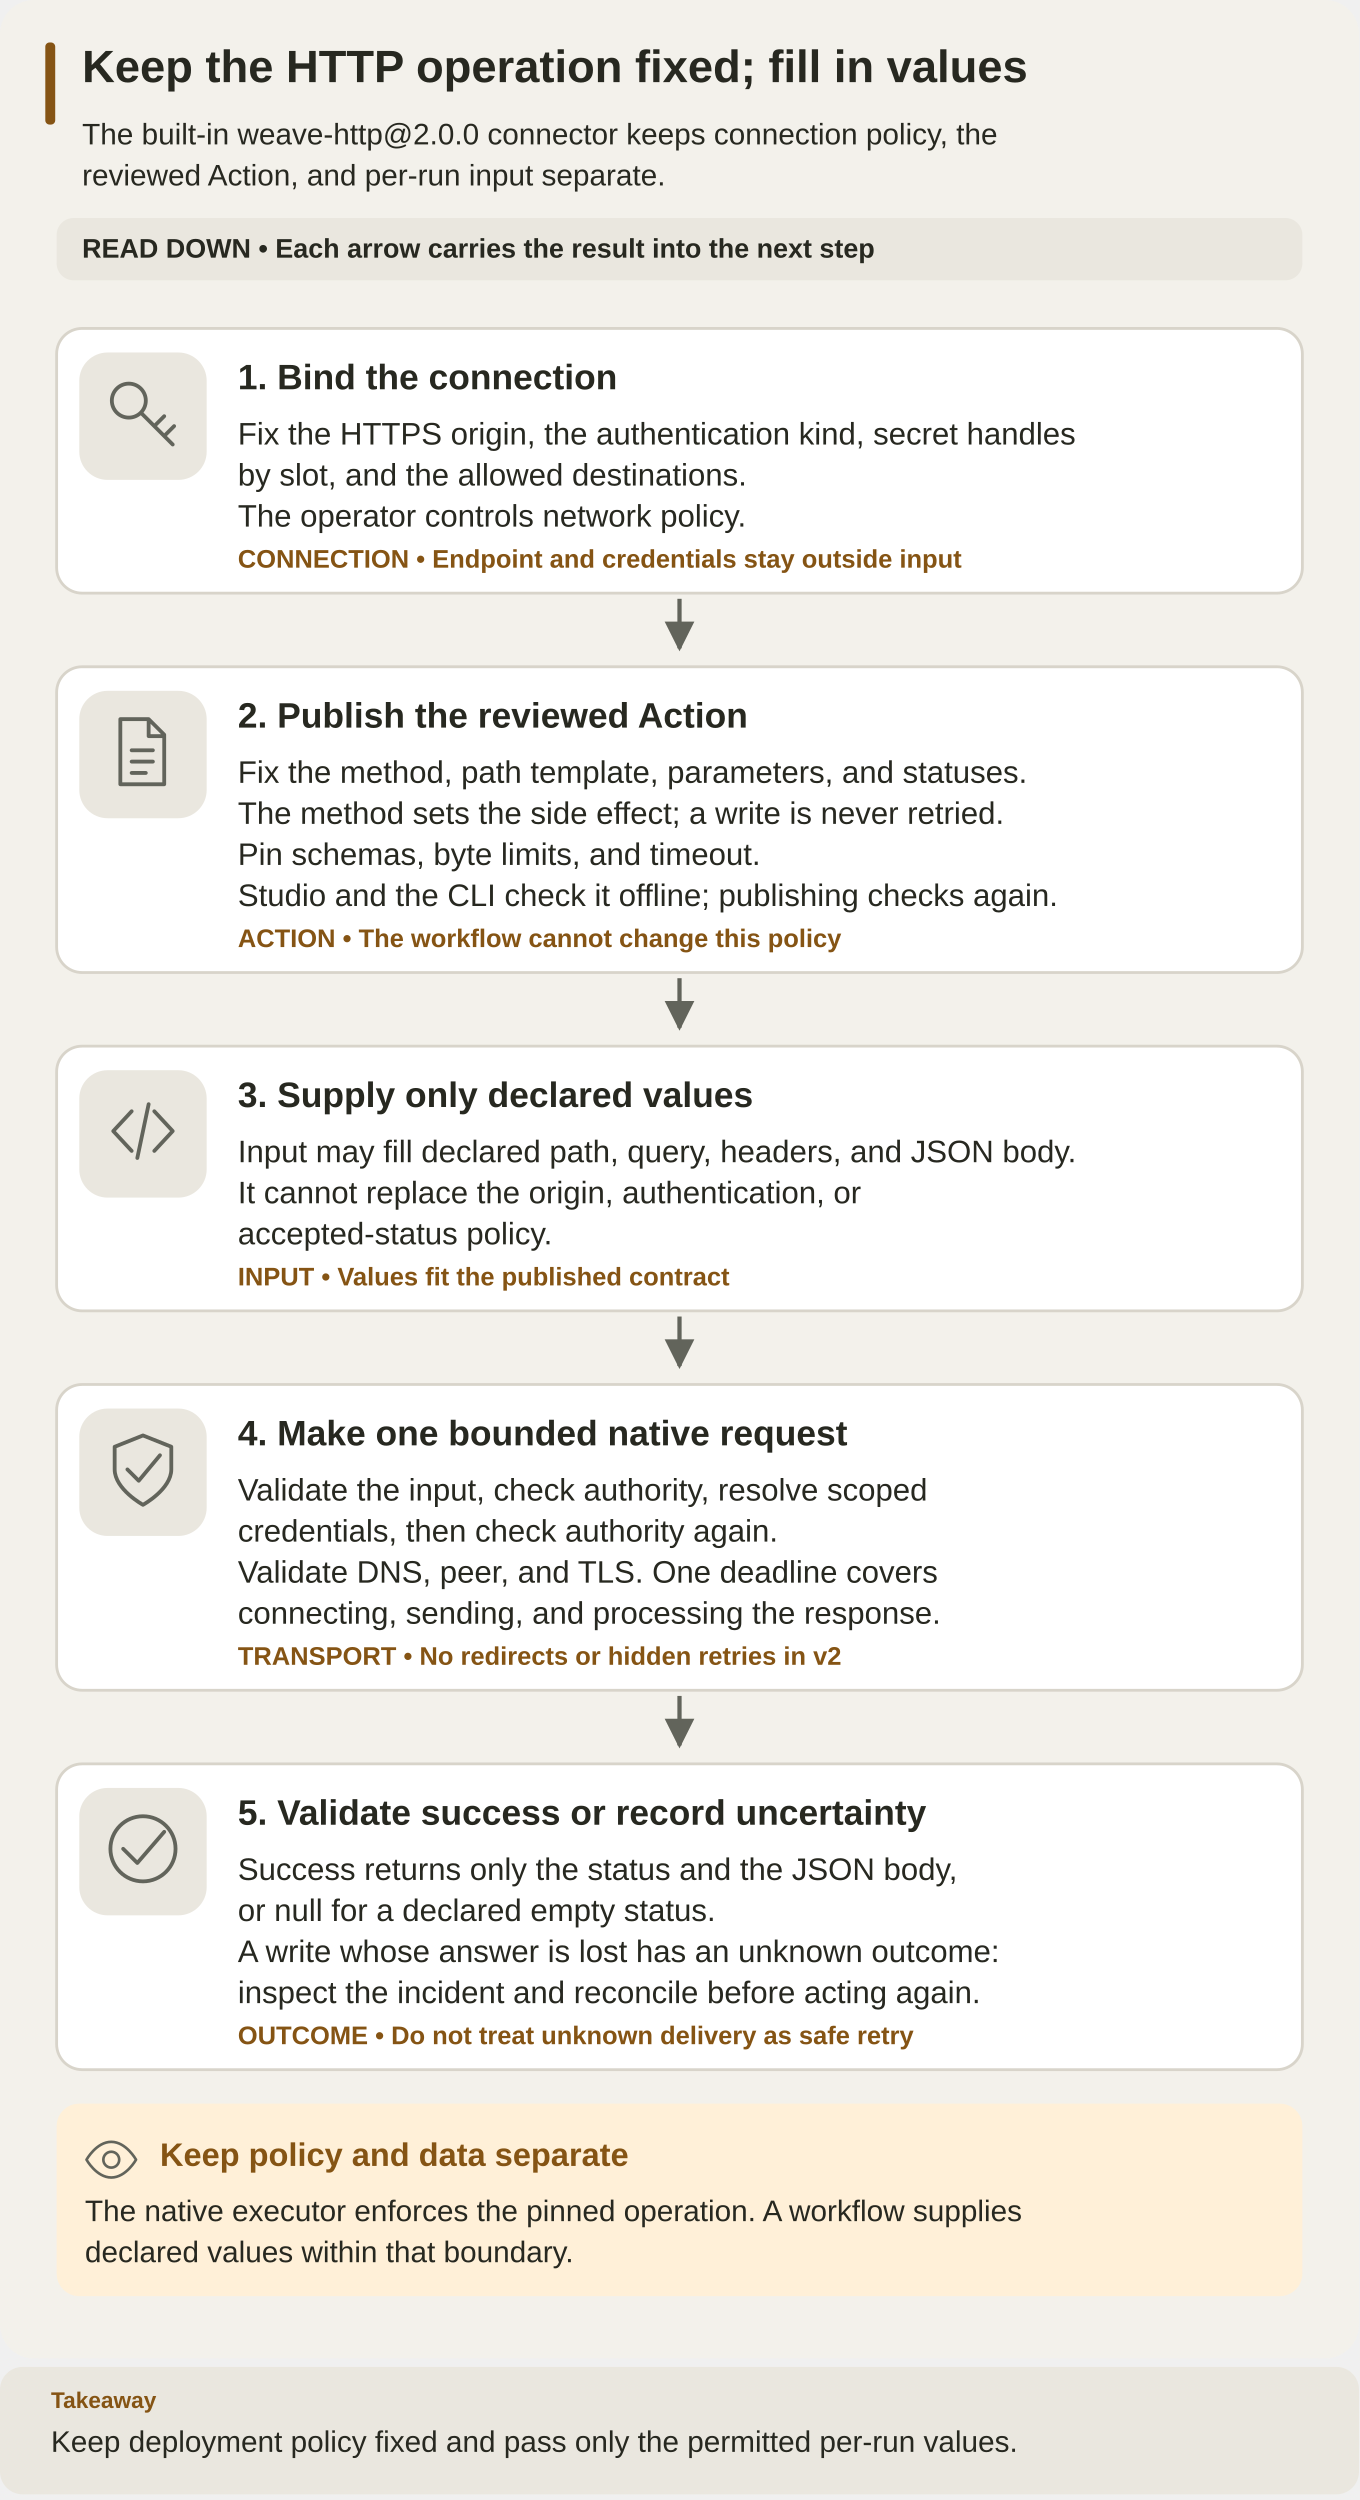
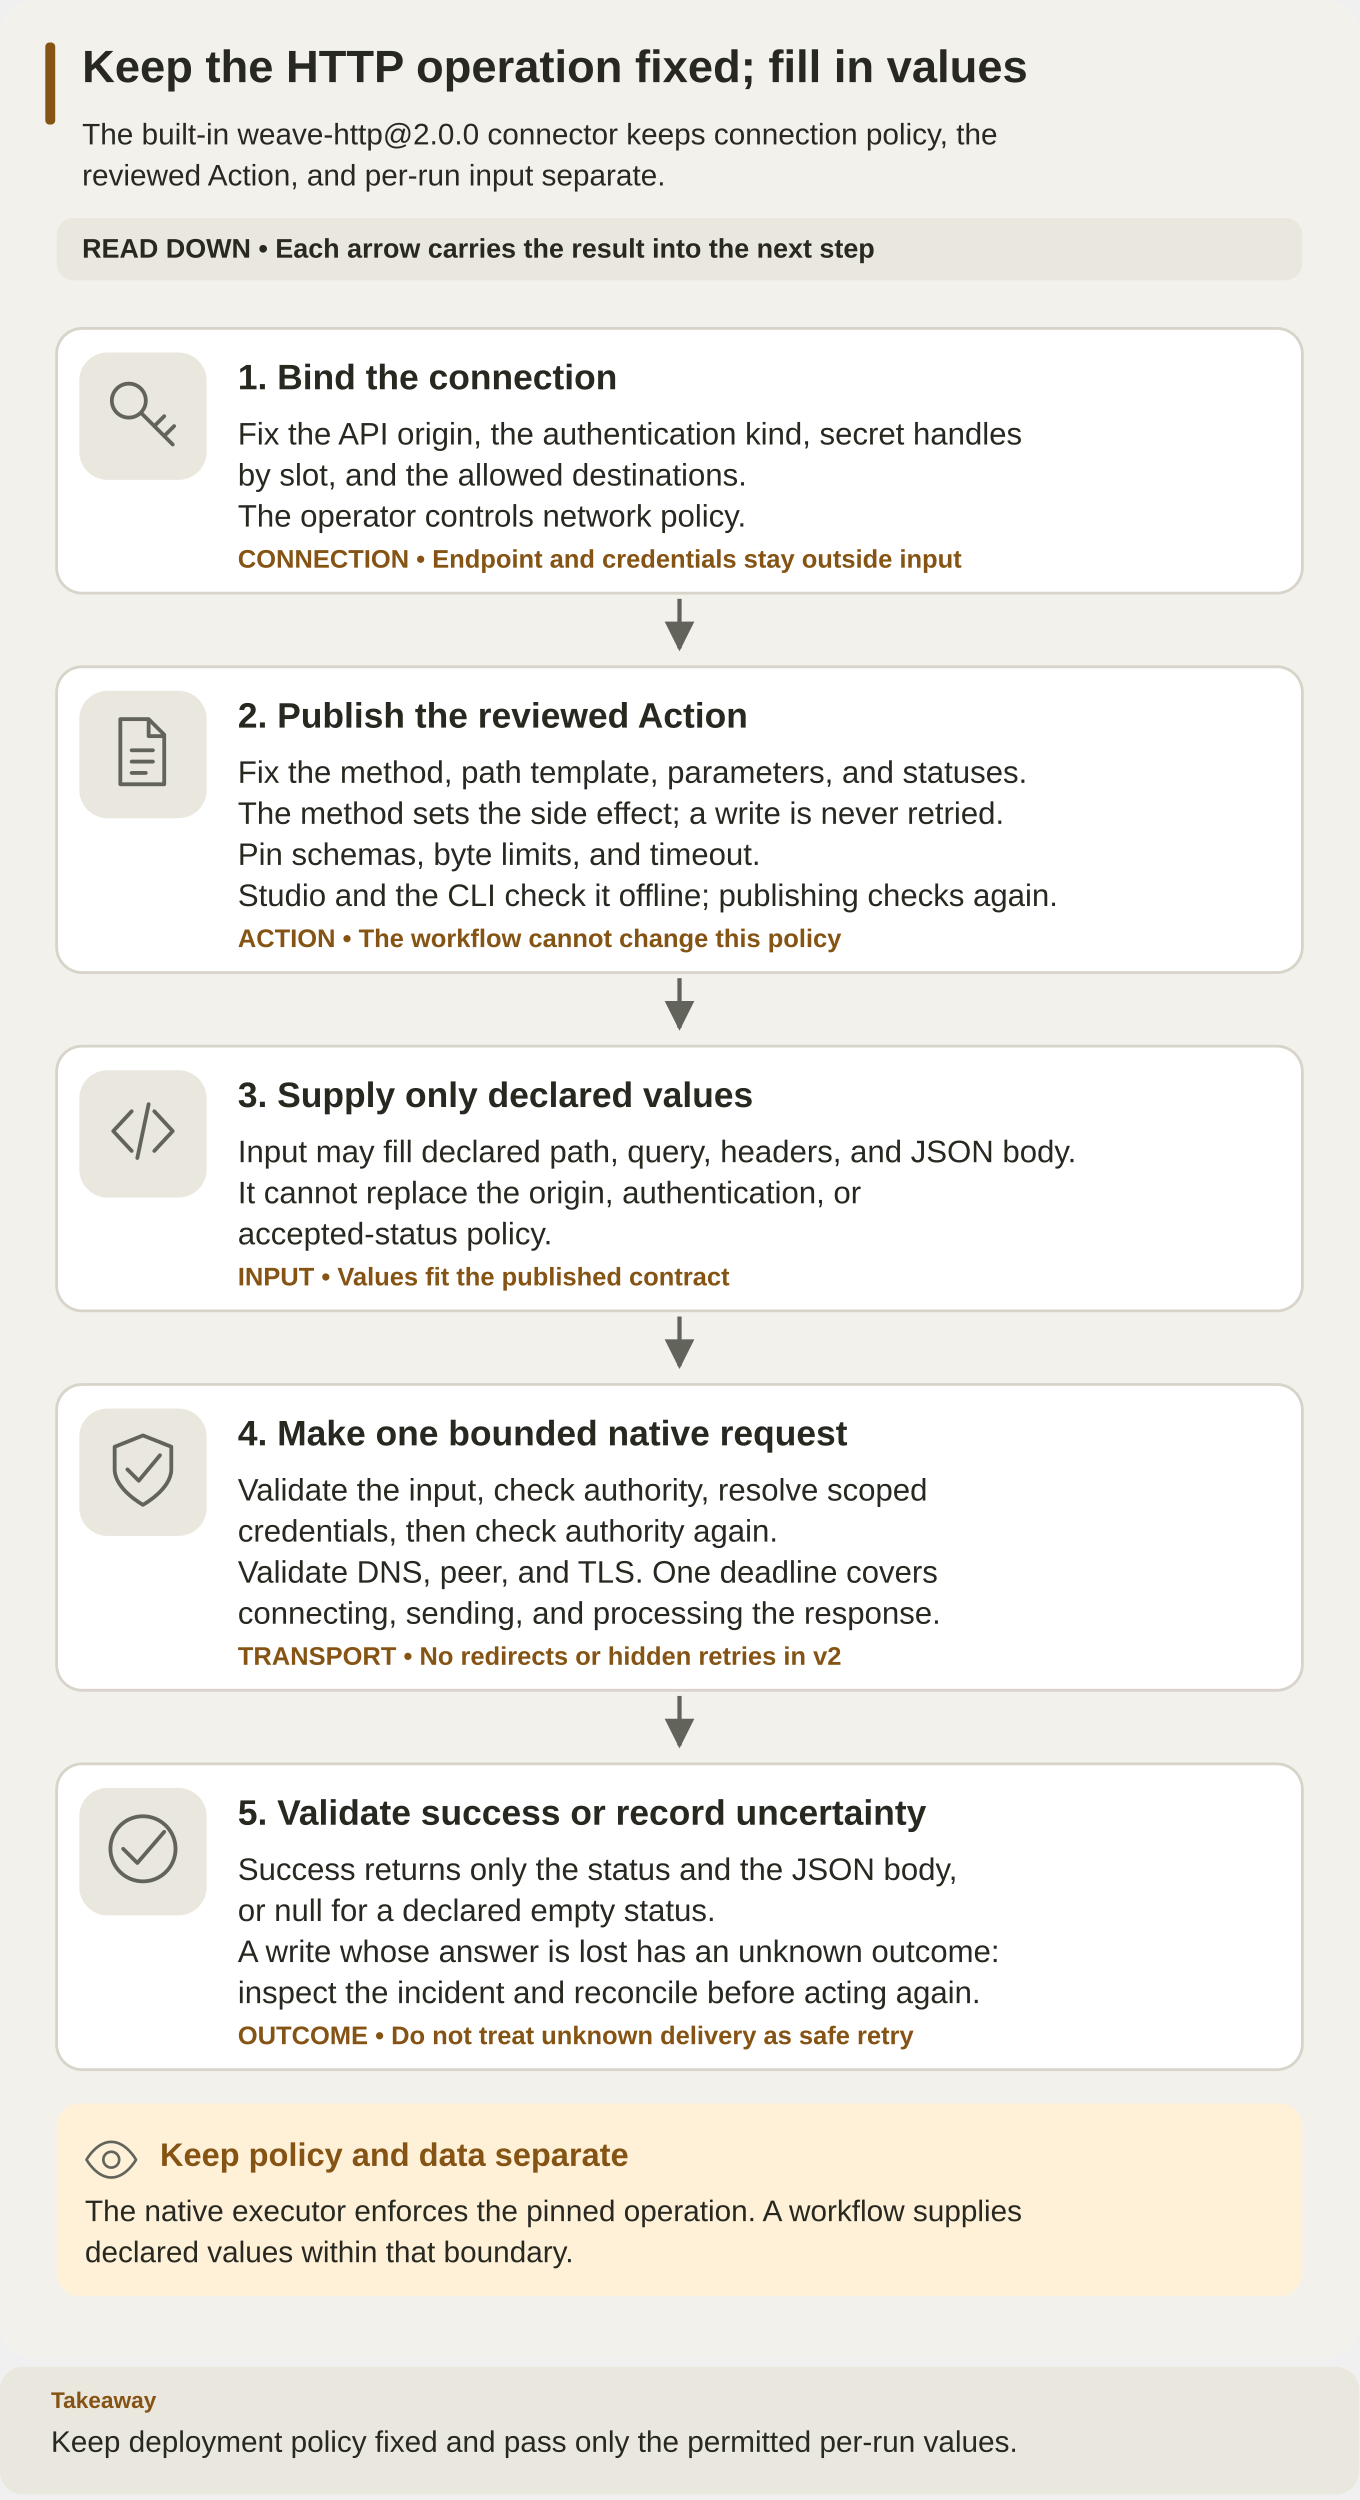
<svg xmlns="http://www.w3.org/2000/svg" width="960" height="1766" viewBox="0 0 960 1766" role="img" aria-labelledby="title desc">
  <defs>
    <marker id="arrow" viewBox="0 0 10 10" refX="9" refY="5" markerWidth="7" markerHeight="7" orient="auto">
      <path d="M0 0 10 5 0 10z" fill="#62645B" />
    </marker>
  </defs>
  <style>text{font-family:Arial,Helvetica,sans-serif}.edge{stroke:#62645B;stroke-width:3;fill:none;marker-end:url(#arrow)}</style>
  <rect width="960" height="1666" rx="24" fill="#F3F1EB" />
  <rect x="32" y="30" width="7" height="58" rx="3" fill="#855414" />
  <text x="58" y="58" font-size="32" font-weight="700" fill="#272820">Keep the HTTP operation fixed; fill in values</text>
  <text x="58" y="102" font-size="21" font-weight="400" fill="#272820">The built-in weave-http@2.0.0 connector keeps connection policy, the</text>
  <text x="58" y="131" font-size="21" font-weight="400" fill="#272820">reviewed Action, and per-run input separate.</text>
  <rect x="40" y="154" width="880" height="44" rx="12" fill="#EAE7DF" />
  <text x="58" y="182" font-size="19" font-weight="600" fill="#272820">READ DOWN  •  Each arrow carries the result into the next step</text>
  <rect x="40" y="232" width="880" height="187" rx="18" fill="white" stroke="#D8D4CA" stroke-width="2" />
  <rect x="56" y="249" width="90" height="90" rx="20" fill="#EAE7DF" />
  <g transform="translate(73 264) scale(1)" stroke="#62645B" stroke-width="2.7" fill="none" stroke-linecap="round" stroke-linejoin="round">
    <circle cx="18" cy="19" r="12" />
    <path d="m27 28 22 22 M36 37l7-7 M43 44l7-7" />
  </g>
  <text x="168" y="275" font-size="25" font-weight="700" fill="#272820">1. Bind the connection</text>
-   <text x="168" y="314" font-size="22" font-weight="400" fill="#272820">Fix the HTTPS origin, the authentication kind, secret handles</text>
+   <text x="168" y="314" font-size="22" font-weight="400" fill="#272820">Fix the API origin, the authentication kind, secret handles</text>
  <text x="168" y="343" font-size="22" font-weight="400" fill="#272820">by slot, and the allowed destinations.</text>
  <text x="168" y="372" font-size="22" font-weight="400" fill="#272820">The operator controls network policy.</text>
  <text x="168" y="401" font-size="18" font-weight="600" fill="#855414">CONNECTION • Endpoint and credentials stay outside input</text>
  <path class="edge" d="M480 423v35" />
  <rect x="40" y="471" width="880" height="216" rx="18" fill="white" stroke="#D8D4CA" stroke-width="2" />
  <rect x="56" y="488" width="90" height="90" rx="20" fill="#EAE7DF" />
  <g transform="translate(73 503) scale(1)" stroke="#62645B" stroke-width="2.7" fill="none" stroke-linecap="round" stroke-linejoin="round">
    <path d="M12 5h20l11 11v35H12z M32 5v12h11 M20 27h15 M20 35h15 M20 43h10" />
  </g>
  <text x="168" y="514" font-size="25" font-weight="700" fill="#272820">2. Publish the reviewed Action</text>
  <text x="168" y="553" font-size="22" font-weight="400" fill="#272820">Fix the method, path template, parameters, and statuses.</text>
  <text x="168" y="582" font-size="22" font-weight="400" fill="#272820">The method sets the side effect; a write is never retried.</text>
  <text x="168" y="611" font-size="22" font-weight="400" fill="#272820">Pin schemas, byte limits, and timeout.</text>
  <text x="168" y="640" font-size="22" font-weight="400" fill="#272820">Studio and the CLI check it offline; publishing checks again.</text>
  <text x="168" y="669" font-size="18" font-weight="600" fill="#855414">ACTION • The workflow cannot change this policy</text>
  <path class="edge" d="M480 691v35" />
  <rect x="40" y="739" width="880" height="187" rx="18" fill="white" stroke="#D8D4CA" stroke-width="2" />
  <rect x="56" y="756" width="90" height="90" rx="20" fill="#EAE7DF" />
  <g transform="translate(73 771) scale(1)" stroke="#62645B" stroke-width="2.7" fill="none" stroke-linecap="round" stroke-linejoin="round">
    <path d="m20 14-13 14 13 14 M36 14l13 14-13 14 M32 9l-8 38" />
  </g>
  <text x="168" y="782" font-size="25" font-weight="700" fill="#272820">3. Supply only declared values</text>
  <text x="168" y="821" font-size="22" font-weight="400" fill="#272820">Input may fill declared path, query, headers, and JSON body.</text>
  <text x="168" y="850" font-size="22" font-weight="400" fill="#272820">It cannot replace the origin, authentication, or</text>
  <text x="168" y="879" font-size="22" font-weight="400" fill="#272820">accepted-status policy.</text>
  <text x="168" y="908" font-size="18" font-weight="600" fill="#855414">INPUT • Values fit the published contract</text>
  <path class="edge" d="M480 930v35" />
  <rect x="40" y="978" width="880" height="216" rx="18" fill="white" stroke="#D8D4CA" stroke-width="2" />
  <rect x="56" y="995" width="90" height="90" rx="20" fill="#EAE7DF" />
  <g transform="translate(73 1010) scale(1)" stroke="#62645B" stroke-width="2.7" fill="none" stroke-linecap="round" stroke-linejoin="round">
    <path d="m28 4 20 8v16c0 14-20 25-20 25S8 42 8 28V12z M17 28l8 8 15-18" />
  </g>
  <text x="168" y="1021" font-size="25" font-weight="700" fill="#272820">4. Make one bounded native request</text>
  <text x="168" y="1060" font-size="22" font-weight="400" fill="#272820">Validate the input, check authority, resolve scoped</text>
  <text x="168" y="1089" font-size="22" font-weight="400" fill="#272820">credentials, then check authority again.</text>
  <text x="168" y="1118" font-size="22" font-weight="400" fill="#272820">Validate DNS, peer, and TLS. One deadline covers</text>
  <text x="168" y="1147" font-size="22" font-weight="400" fill="#272820">connecting, sending, and processing the response.</text>
  <text x="168" y="1176" font-size="18" font-weight="600" fill="#855414">TRANSPORT • No redirects or hidden retries in v2</text>
  <path class="edge" d="M480 1198v35" />
  <rect x="40" y="1246" width="880" height="216" rx="18" fill="white" stroke="#D8D4CA" stroke-width="2" />
  <rect x="56" y="1263" width="90" height="90" rx="20" fill="#EAE7DF" />
  <g transform="translate(73 1278) scale(1)" stroke="#62645B" stroke-width="2.7" fill="none" stroke-linecap="round" stroke-linejoin="round">
    <circle cx="28" cy="28" r="23" />
    <path d="m14 28 10 10 19-22" />
  </g>
  <text x="168" y="1289" font-size="25" font-weight="700" fill="#272820">5. Validate success or record uncertainty</text>
  <text x="168" y="1328" font-size="22" font-weight="400" fill="#272820">Success returns only the status and the JSON body,</text>
  <text x="168" y="1357" font-size="22" font-weight="400" fill="#272820">or null for a declared empty status.</text>
  <text x="168" y="1386" font-size="22" font-weight="400" fill="#272820">A write whose answer is lost has an unknown outcome:</text>
  <text x="168" y="1415" font-size="22" font-weight="400" fill="#272820">inspect the incident and reconcile before acting again.</text>
  <text x="168" y="1444" font-size="18" font-weight="600" fill="#855414">OUTCOME • Do not treat unknown delivery as safe retry</text>
  <rect x="40" y="1486" width="880" height="136" rx="16" fill="#FFF0D8" />
  <g transform="translate(59 1506) scale(0.7)" stroke="#62645B" stroke-width="2.7" fill="none" stroke-linecap="round" stroke-linejoin="round">
    <path d="M3 28s10-18 25-18 25 18 25 18-10 18-25 18S3 28 3 28z" />
    <circle cx="28" cy="28" r="8" />
  </g>
  <text x="113" y="1530" font-size="23" font-weight="700" fill="#855414">Keep policy and data separate</text>
  <text x="60" y="1569" font-size="21" font-weight="400" fill="#272820">The native executor enforces the pinned operation. A workflow supplies</text>
  <text x="60" y="1598" font-size="21" font-weight="400" fill="#272820">declared values within that boundary.</text>
  <g id="takeaway">
    <rect x="0" y="1672" width="960" height="90" rx="16" fill="#EAE7DF" />
    <text x="36" y="1701" style="font-family:Arial,Helvetica,sans-serif;font-size:16px;font-weight:700;fill:#855414">Takeaway</text>
    <text x="36" y="1732" style="font-family:Arial,Helvetica,sans-serif;font-size:21px;fill:#272820">Keep deployment policy fixed and pass only the permitted per-run values.</text>
  </g>
</svg>
